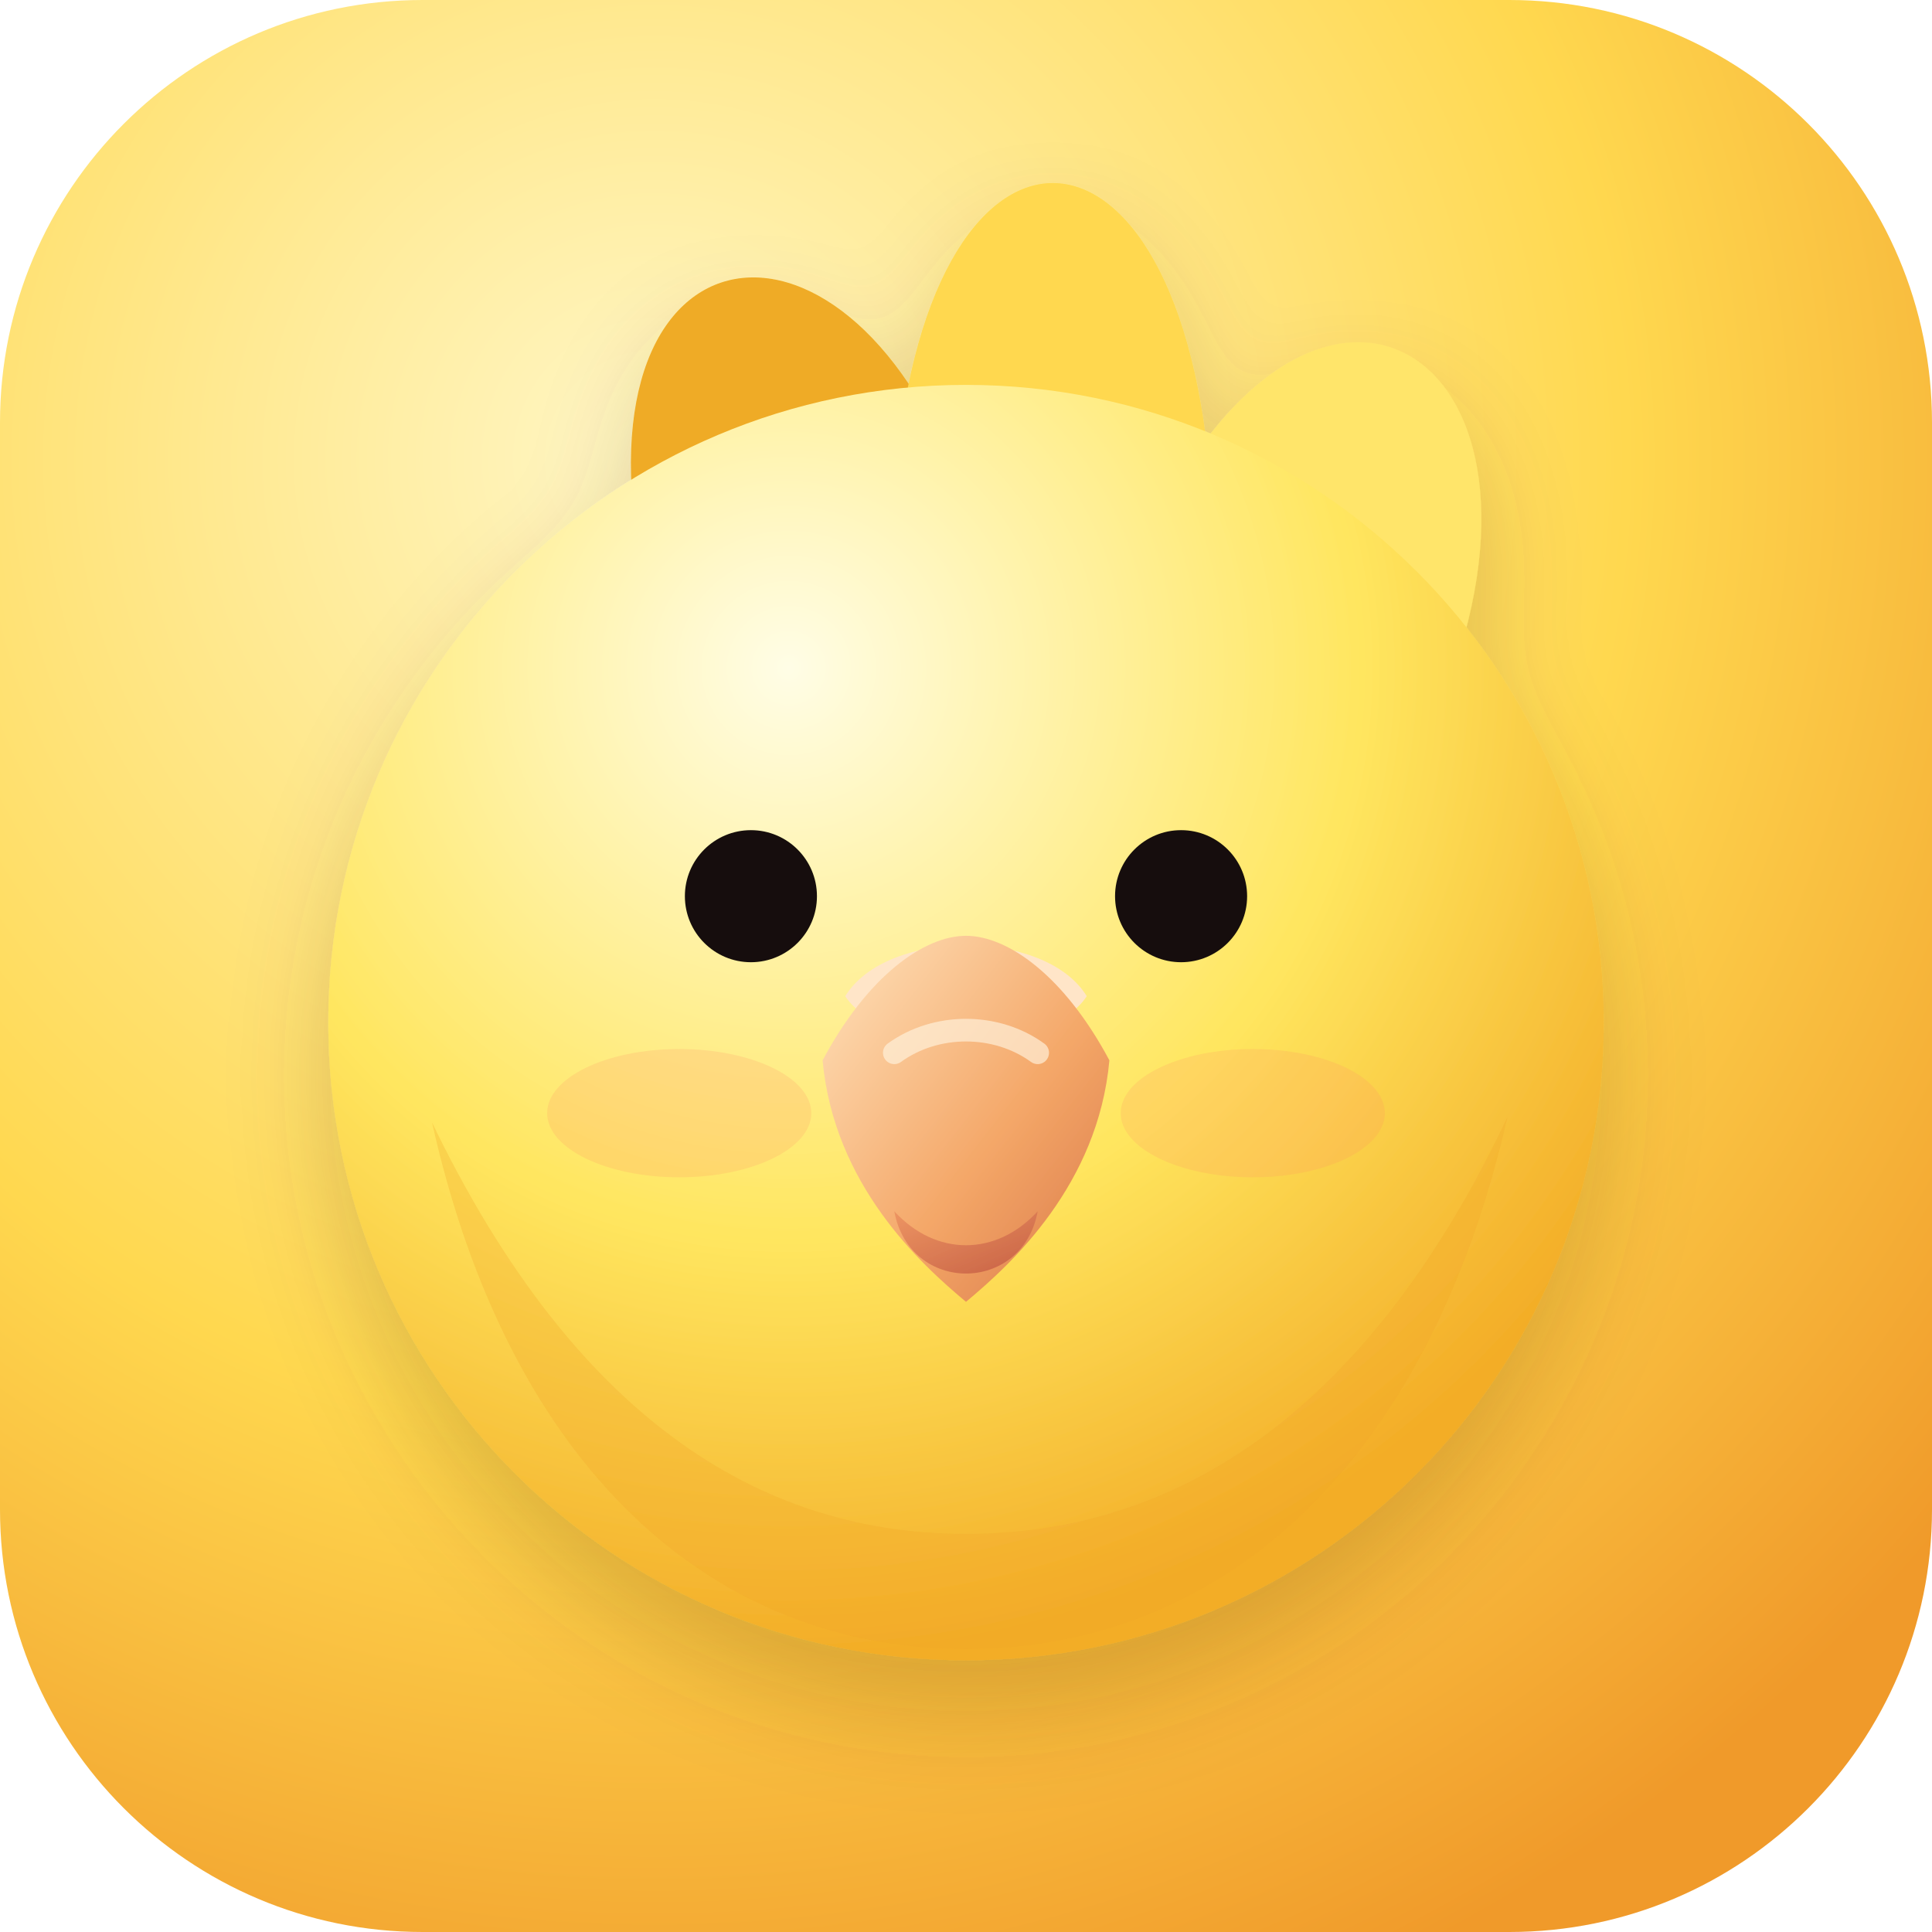
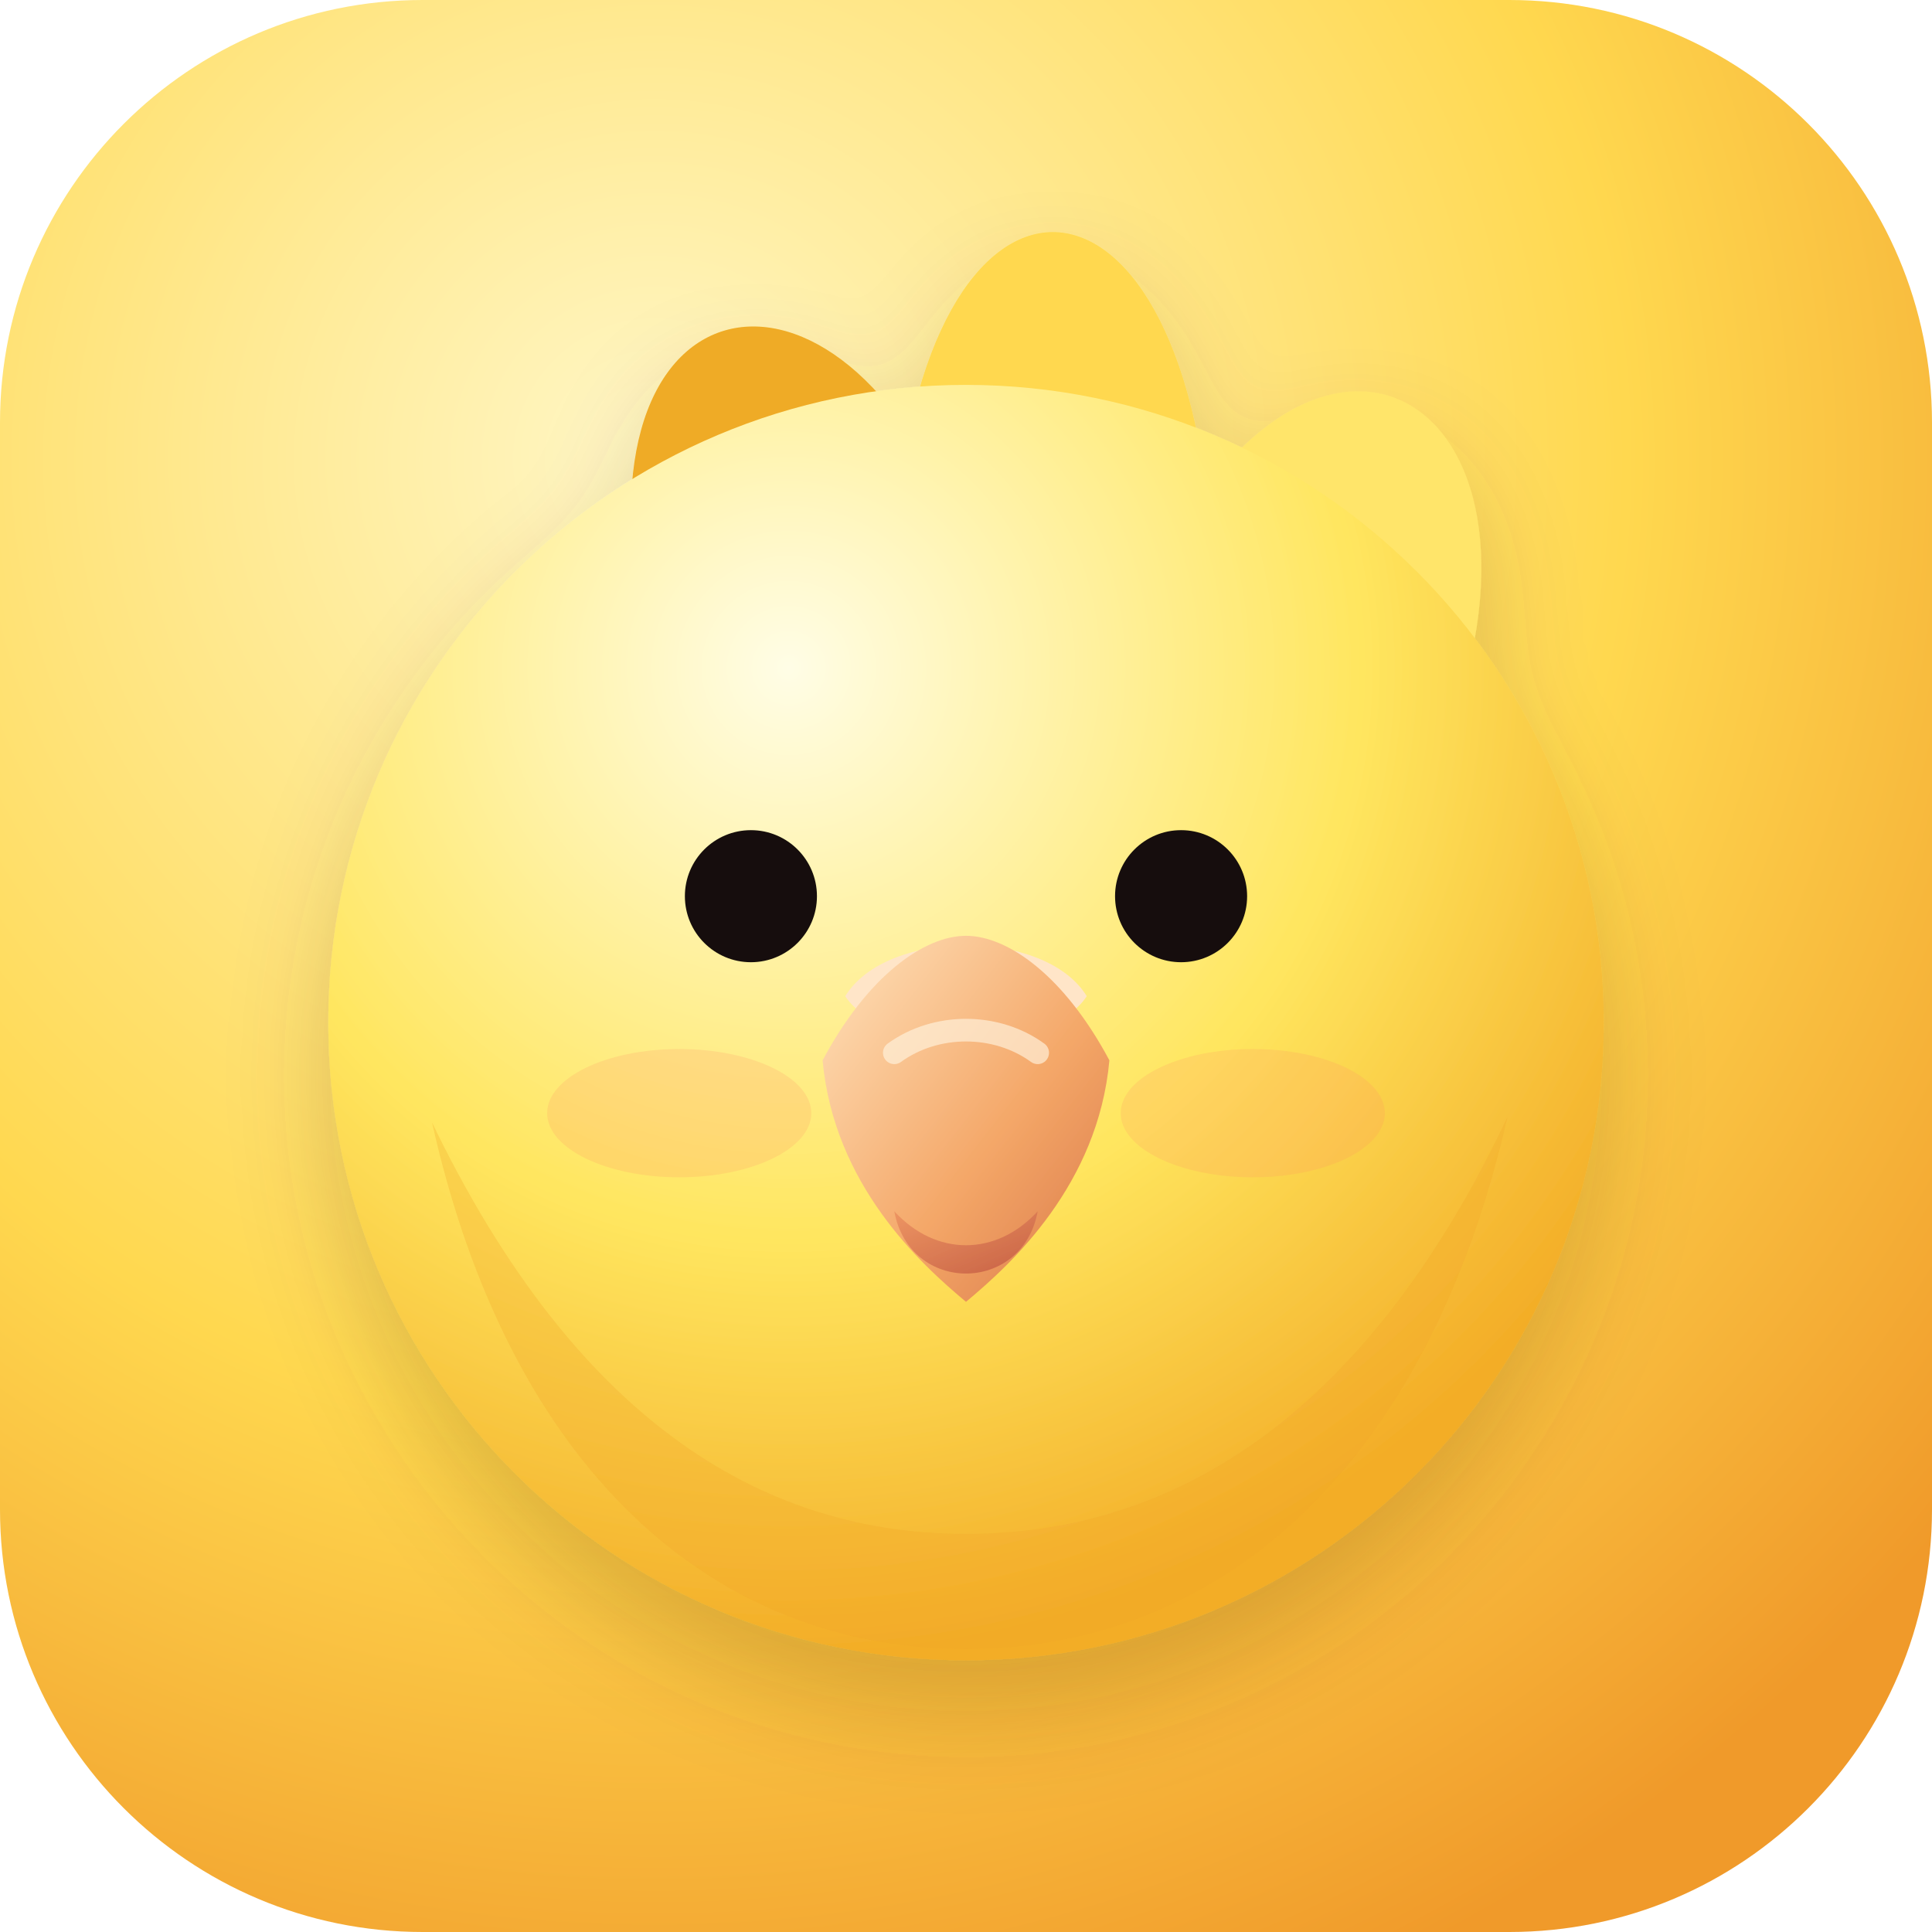
<svg xmlns="http://www.w3.org/2000/svg" viewBox="0 0 1024 1024">
  <defs>
    <radialGradient id="bg" cx="34%" cy="24%" r="86%">
      <stop offset="0%" stop-color="#fff7c7" />
      <stop offset="58%" stop-color="#ffd84f" />
      <stop offset="100%" stop-color="#f09a2a" />
    </radialGradient>
    <radialGradient id="face" cx="36%" cy="22%" r="78%">
      <stop offset="0%" stop-color="#fffde6" />
      <stop offset="58%" stop-color="#ffe65f" />
      <stop offset="100%" stop-color="#f3ad27" />
    </radialGradient>
    <linearGradient id="beak" x1="0" x2="1" y1="0" y2="1">
      <stop offset="0%" stop-color="#ffe3bd" />
      <stop offset="58%" stop-color="#f4a768" />
      <stop offset="100%" stop-color="#d97747" />
    </linearGradient>
    <linearGradient id="lowerBeak" x1="0" x2="1" y1="0" y2="1">
      <stop offset="0%" stop-color="#ed9562" />
      <stop offset="100%" stop-color="#c76045" />
    </linearGradient>
    <filter id="shadow" x="-18%" y="-18%" width="136%" height="142%">
      <feDropShadow dx="0" dy="28" stdDeviation="26" flood-color="#704000" flood-opacity="0.22" />
    </filter>
  </defs>
  <rect width="1024" height="1024" rx="224" fill="url(#bg)" />
  <g filter="url(#shadow)">
-     <path d="M344 318c-48-196 96-230 162-68-42 42-96 66-162 68z" fill="#efab25" />
-     <path d="M474 262c14-220 154-220 168 0-52 42-112 42-168 0z" fill="#ffd84f" />
-     <path d="M608 286c86-184 226-104 160 76-66-10-120-36-160-76z" fill="#ffe56a" />
+     <path d="M344 344c-48-196 96-230 162-68-42 42-96 66-162 68z" fill="#efab25" />
+     <path d="M474 288c14-220 154-220 168 0-52 42-112 42-168 0z" fill="#ffd84f" />
+     <path d="M608 312c86-184 226-104 160 76-66-10-120-36-160-76z" fill="#ffe56a" />
    <circle cx="512" cy="542" r="338" fill="url(#face)" />
    <path d="M229 595c70 145 164 218 283 218 121 0 218-75 287-221-42 184-151 282-287 282-135 0-242-96-283-279z" fill="#f0a426" opacity=".28" />
    <ellipse cx="360" cy="590" rx="70" ry="34" fill="#ff8b62" opacity=".18" />
    <ellipse cx="664" cy="590" rx="70" ry="34" fill="#ff8b62" opacity=".18" />
    <circle cx="398" cy="475" r="35" fill="#171008" />
    <circle cx="626" cy="475" r="35" fill="#171008" />
    <path d="M448 528c22-36 106-36 128 0-20 31-108 31-128 0z" fill="#ffe5c8" />
    <path d="M436 562c24-45 54-66 76-66s52 21 76 66c-6 66-52 108-76 128-24-20-70-62-76-128z" fill="url(#beak)" />
    <path d="M474 642c22 24 54 24 76 0-8 44-68 44-76 0z" fill="url(#lowerBeak)" />
    <path d="M474 558c22-16 54-16 76 0" fill="none" stroke="#fff3de" stroke-width="12" stroke-linecap="round" opacity=".66" />
  </g>
</svg>
